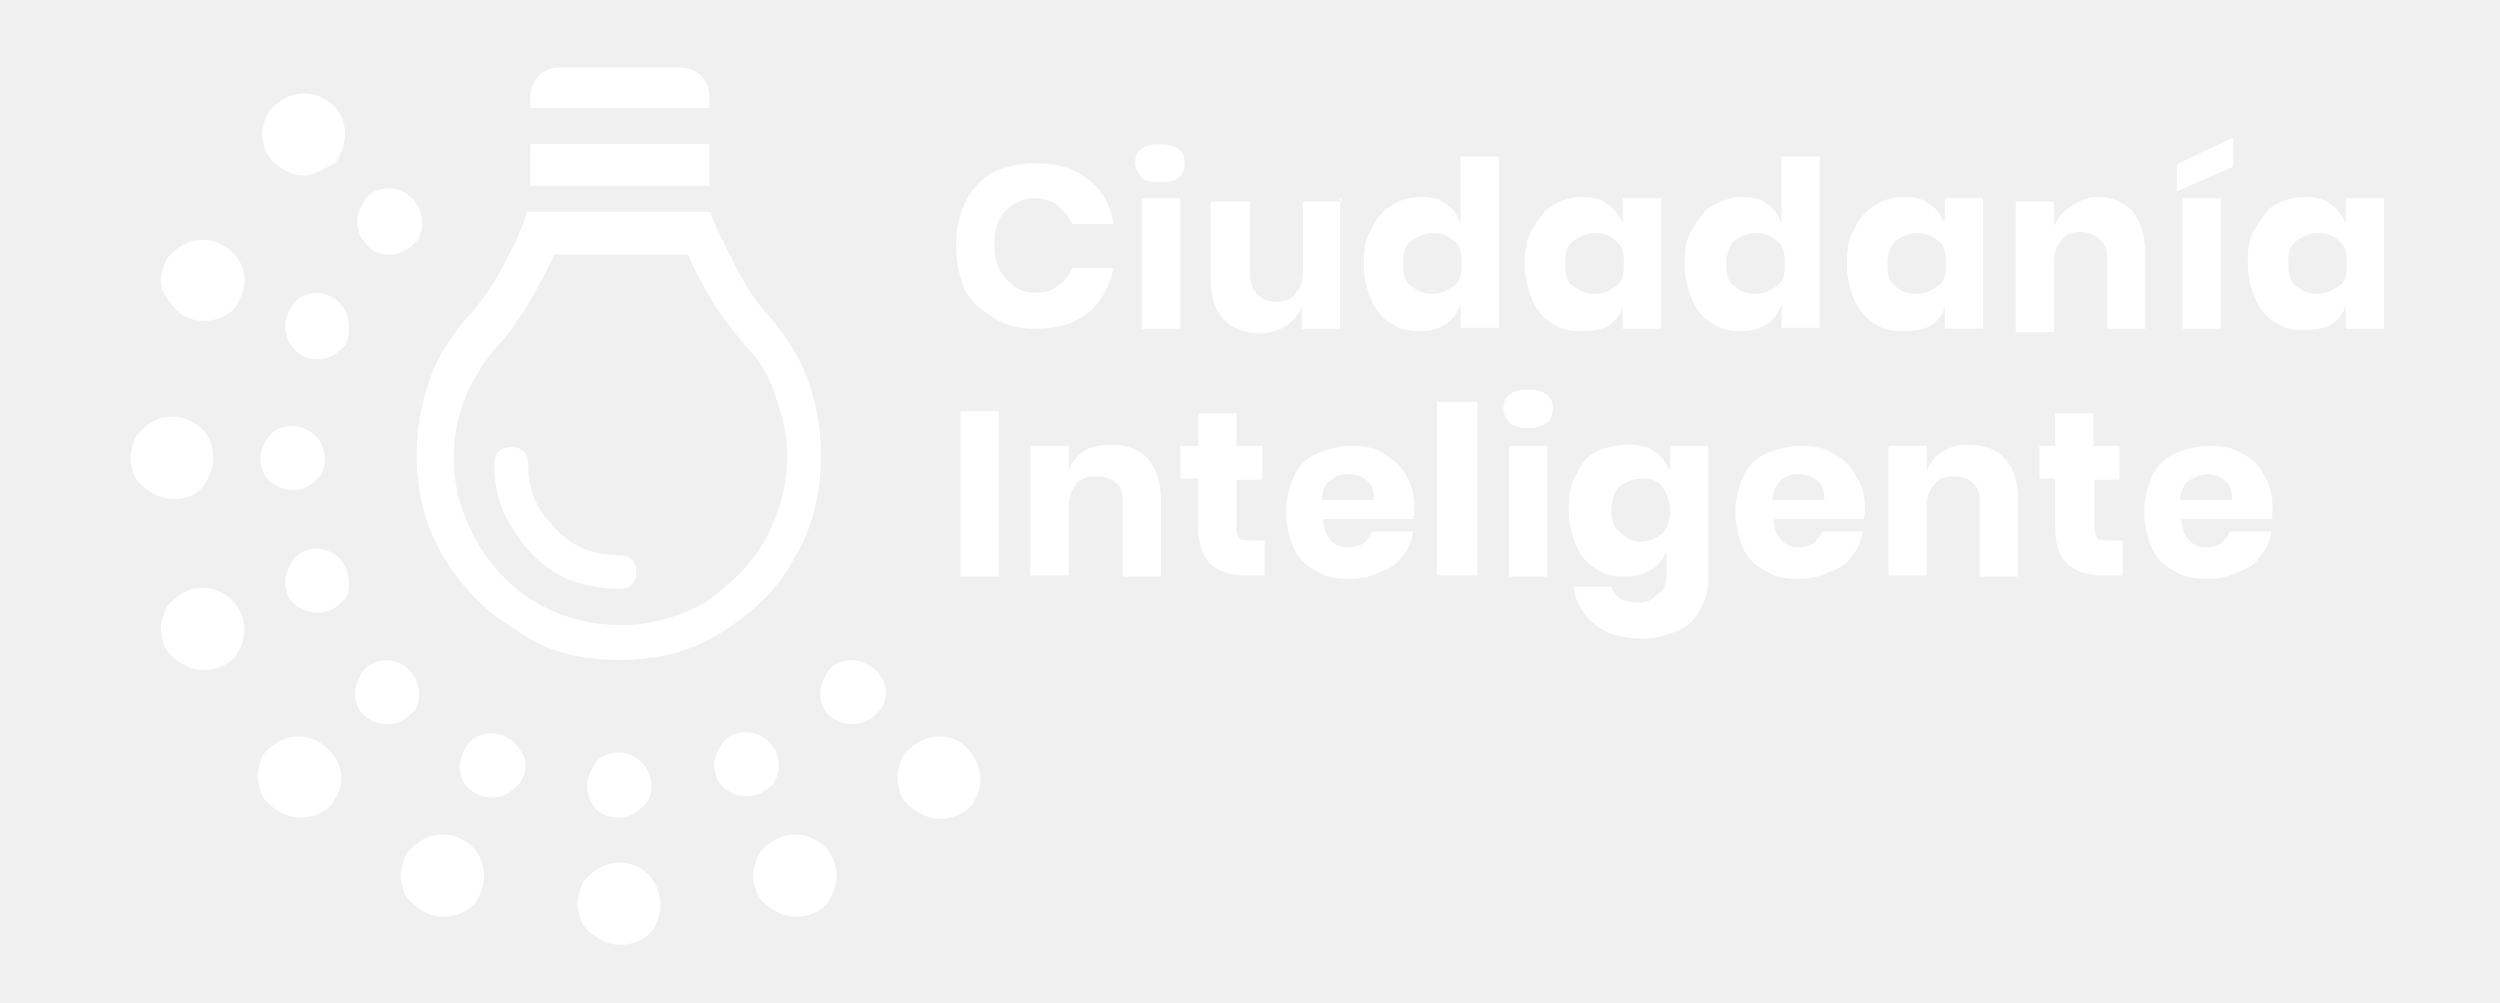
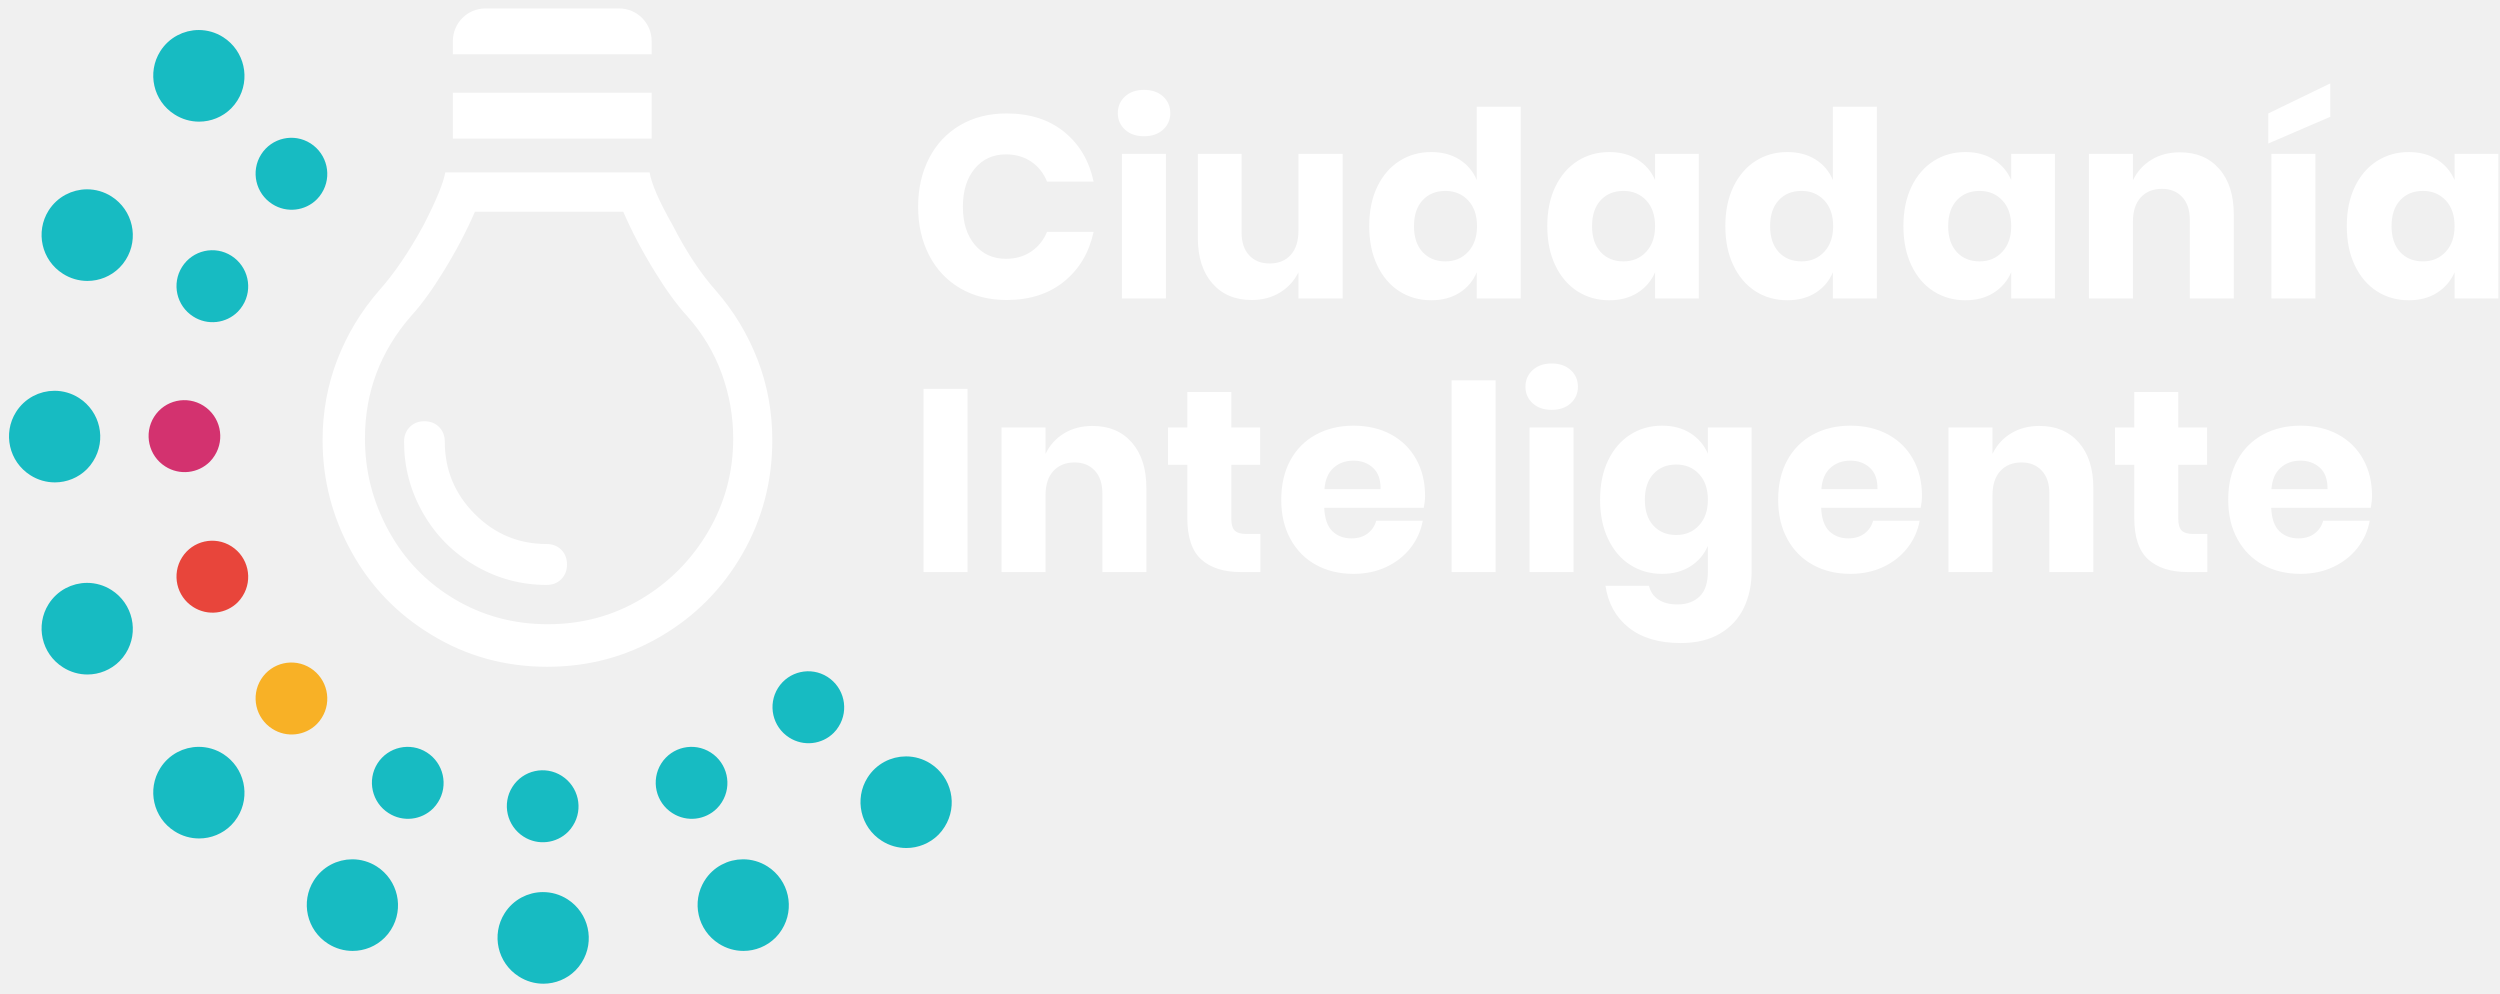
- <svg xmlns="http://www.w3.org/2000/svg" version="1.1" id="Capa_1" x="0px" y="0px" viewBox="0 0 222 89" style="enable-background:new 0 0 222 89;" xml:space="preserve">
-   <style type="text/css">
- 	.st0{fill:#FFFFFF;}
- </style>
-   <g>
-     <g id="logo-fci">
-       <g id="logo-ci" transform="translate(52, 35)">
-         <path id="Ciudadanía-Inteligen" class="st0" d="M39.9-20.5c1.9,0,3.4,0.4,4.7,1.4c1.3,1,2,2.3,2.3,4h-3.7     c-0.3-0.7-0.7-1.1-1.3-1.7c-0.6-0.4-1.3-0.6-2-0.6c-1,0-1.9,0.4-2.6,1.1c-0.7,0.7-1,1.7-1,3s0.3,2.3,1,3C38-9.5,38.7-9,39.9-9     c0.7,0,1.4-0.1,2-0.6c0.6-0.3,1-0.9,1.3-1.6h3.7c-0.4,1.7-1.1,3-2.3,4c-1.3,1-2.7,1.4-4.7,1.4c-1.4,0-2.6-0.3-3.7-1     c-1.1-0.7-2-1.4-2.6-2.6c-0.4-1.1-0.7-2.4-0.7-3.9s0.3-2.7,0.9-3.9c0.6-1.1,1.4-2,2.6-2.6C37.4-20.2,38.6-20.5,39.9-20.5z      M48.8-20.5c0-0.4,0.1-1,0.6-1.3c0.4-0.3,0.9-0.4,1.6-0.4s1.1,0.1,1.6,0.4c0.4,0.3,0.6,0.7,0.6,1.3c0,0.4-0.1,1-0.6,1.3     c-0.4,0.3-0.9,0.4-1.6,0.4s-1.1-0.1-1.6-0.4C49.1-19.7,48.8-20,48.8-20.5z M52.8-17.4v11.6h-3.4v-11.6H52.8z M67-17.4v11.6h-3.4     v-2C63.3-7,62.9-6.6,62.1-6c-0.7,0.4-1.4,0.6-2.3,0.6c-1.3,0-2.4-0.4-3.2-1.3s-1.1-2.2-1.1-3.6v-6.8H59v6.3     c0,0.7,0.1,1.3,0.6,1.9c0.4,0.4,1,0.7,1.7,0.7c0.7,0,1.3-0.1,1.7-0.7c0.4-0.4,0.7-1,0.7-2v-6.2h3.4v-0.3H67z M74.1-17.5     c0.9,0,1.7,0.1,2.3,0.6c0.7,0.4,1,1,1.3,1.7v-5.9h3.4v15.2h-3.4v-2c-0.3,0.7-0.7,1.3-1.3,1.7c-0.7,0.4-1.4,0.6-2.3,0.6     c-1,0-1.7-0.1-2.6-0.7c-0.7-0.4-1.3-1.1-1.7-2c-0.4-0.9-0.7-2-0.7-3.2s0.1-2.3,0.7-3.2c0.4-0.9,1-1.6,1.7-2     C72.2-17.2,73.1-17.5,74.1-17.5z M75.2-14.3c-0.7,0-1.3,0.3-1.9,0.7c-0.6,0.4-0.7,1.1-0.7,2c0,0.9,0.1,1.6,0.7,2     c0.6,0.4,1,0.7,1.9,0.7c0.7,0,1.3-0.3,1.9-0.7c0.6-0.4,0.7-1.1,0.7-2s-0.1-1.6-0.7-2C76.5-14.2,75.9-14.3,75.2-14.3z M88.4-17.5     c0.9,0,1.7,0.1,2.3,0.6c0.7,0.4,1,1,1.4,1.7v-2.2h3.4v11.6h-3.4v-2C91.9-7,91.4-6.4,90.7-6c-0.7,0.3-1.4,0.4-2.3,0.4     c-1,0-1.7-0.1-2.6-0.7c-0.7-0.4-1.3-1.1-1.7-2s-0.7-2-0.7-3.2s0.1-2.3,0.7-3.2c0.6-0.9,1-1.6,1.7-2     C86.6-17.2,87.4-17.5,88.4-17.5z M89.6-14.3c-0.7,0-1.3,0.3-1.9,0.7c-0.6,0.4-0.7,1.1-0.7,2c0,0.9,0.1,1.6,0.7,2     c0.6,0.4,1,0.7,1.9,0.7s1.3-0.3,1.9-0.7c0.6-0.4,0.7-1.1,0.7-2s-0.1-1.6-0.7-2C90.9-14.2,90.3-14.3,89.6-14.3z M102.6-17.5     c0.9,0,1.7,0.1,2.3,0.6c0.7,0.4,1,1,1.3,1.7v-5.9h3.4v15.2h-3.4v-2c-0.3,0.7-0.7,1.3-1.3,1.7c-0.7,0.4-1.3,0.6-2.3,0.6     s-1.7-0.1-2.6-0.7c-0.7-0.4-1.3-1.1-1.7-2s-0.7-2-0.7-3.2s0.1-2.3,0.7-3.2c0.6-0.9,1-1.6,1.7-2C100.9-17.2,101.8-17.5,102.6-17.5     z M103.9-14.3c-0.7,0-1.3,0.3-1.9,0.7c-0.4,0.4-0.7,1.1-0.7,2c0,0.9,0.1,1.6,0.7,2c0.4,0.4,1,0.7,1.9,0.7c0.7,0,1.3-0.3,1.9-0.7     c0.6-0.4,0.7-1.1,0.7-2s-0.1-1.6-0.7-2C105.1-14.2,104.5-14.3,103.9-14.3z M117-17.5c0.9,0,1.7,0.1,2.3,0.6c0.7,0.4,1,1,1.4,1.7     v-2.2h3.4v11.6h-3.4v-2C120.5-7,120-6.4,119.3-6c-0.7,0.3-1.4,0.4-2.3,0.4c-1,0-1.7-0.1-2.6-0.7c-0.7-0.4-1.3-1.1-1.7-2     s-0.7-2-0.7-3.2s0.1-2.3,0.7-3.2c0.4-0.9,1-1.6,1.7-2C115.1-17.2,116-17.5,117-17.5z M118.2-14.3c-0.7,0-1.3,0.3-1.9,0.7     c-0.4,0.4-0.7,1.1-0.7,2c0,0.9,0.1,1.6,0.7,2c0.4,0.4,1,0.7,1.9,0.7c0.7,0,1.3-0.3,1.9-0.7c0.6-0.4,0.7-1.1,0.7-2s-0.1-1.6-0.7-2     C119.5-14.2,118.9-14.3,118.2-14.3z M134.2-17.5c1.3,0,2.4,0.4,3.2,1.3c0.7,0.9,1.1,2.2,1.1,3.6v6.8h-3.4V-12     c0-0.7-0.1-1.3-0.6-1.7c-0.4-0.4-1-0.7-1.7-0.7s-1.3,0.1-1.7,0.7c-0.4,0.4-0.7,1-0.7,2v6.2h-3.4v-11.6h3.4v2.2     c0.3-0.7,0.7-1.3,1.4-1.7C132.7-17.2,133.4-17.5,134.2-17.5z M145.2-17.4v11.6h-3.4v-11.6H145.2z M146.3-20.2l-5,2.2v-2.4l5-2.4     V-20.2z M152.6-17.5c0.9,0,1.7,0.1,2.3,0.6c0.7,0.4,1,1,1.4,1.7v-2.2h3.4v11.6h-3.4v-2c-0.3,0.7-0.7,1.3-1.4,1.7     c-0.7,0.3-1.4,0.4-2.3,0.4c-1,0-1.7-0.1-2.6-0.7c-0.7-0.4-1.3-1.1-1.7-2s-0.7-2-0.7-3.2s0.1-2.3,0.7-3.2c0.6-0.9,1-1.6,1.7-2     C150.8-17.2,151.6-17.5,152.6-17.5z M153.8-14.3c-0.7,0-1.3,0.3-1.9,0.7c-0.6,0.4-0.7,1.1-0.7,2c0,0.9,0.1,1.6,0.7,2     c0.6,0.4,1,0.7,1.9,0.7c0.7,0,1.3-0.3,1.9-0.7c0.6-0.4,0.7-1.1,0.7-2s-0.1-1.6-0.7-2C155.1-14.2,154.5-14.3,153.8-14.3z      M36.7,1.5v14.7h-3.4V1.5C33.1,1.5,36.7,1.5,36.7,1.5z M46.8,4.5c1.3,0,2.4,0.4,3.2,1.3c0.7,0.9,1.1,2.2,1.1,3.6v6.8h-3.4V9.6     c0-0.7-0.1-1.3-0.6-1.7c-0.4-0.4-1-0.6-1.7-0.6S44,7.5,43.6,7.9c-0.4,0.6-0.7,1.1-0.7,2v6.2h-3.4V4.6h3.4v2.2     C43.2,6,43.6,5.5,44.3,5C45,4.6,45.9,4.5,46.8,4.5z M60.3,13.1v3h-1.6c-1.3,0-2.4-0.3-3.2-1c-0.7-0.7-1.1-1.7-1.1-3.3V7.5h-1.6     V4.6h1.6V1.7h3.4v2.9h2.3v3h-2.3v4.3c0,0.4,0.1,0.7,0.3,1c0.3,0,0.6,0.1,1,0.1H60.3L60.3,13.1z M73.6,10.1c0,0.3,0,0.6-0.1,1h-8     c0,0.9,0.3,1.4,0.7,1.9c0.4,0.4,0.9,0.6,1.6,0.6c0.4,0,1-0.1,1.3-0.4c0.3-0.3,0.6-0.6,0.7-1h3.7c-0.1,0.7-0.4,1.6-1,2.2     c-0.4,0.7-1.1,1.1-2,1.4c-0.7,0.4-1.7,0.6-2.6,0.6c-1.1,0-2.2-0.1-3-0.7c-0.9-0.4-1.6-1.1-2-2s-0.7-2-0.7-3.2s0.3-2.3,0.7-3.2     s1.1-1.6,2-2c0.9-0.4,2-0.7,3-0.7c1.1,0,2.2,0.1,3,0.7c0.9,0.6,1.6,1.1,2,2C73.3,7.9,73.6,8.9,73.6,10.1z M70,9.4     c0-0.7-0.1-1.3-0.6-1.7c-0.4-0.4-1-0.6-1.6-0.6c-0.7,0-1.1,0.1-1.7,0.6c-0.6,0.4-0.7,1.1-0.7,1.7H70L70,9.4z M79.2,0.7v15.4h-3.6     V0.7H79.2z M81.5,1.3c0-0.4,0.1-1,0.6-1.3c0.4-0.3,0.9-0.4,1.6-0.4s1.1,0.1,1.6,0.4c0.4,0.3,0.6,0.7,0.6,1.3c0,0.4-0.1,1-0.6,1.3     C84.8,2.9,84.4,3,83.7,3s-1.1-0.1-1.6-0.4C81.8,2.2,81.5,1.9,81.5,1.3z M85.4,4.6v11.6H82V4.6C82,4.6,85.4,4.6,85.4,4.6z      M92.6,4.5c0.9,0,1.7,0.1,2.3,0.6c0.7,0.4,1,1,1.4,1.7V4.6h3.4v11.5c0,1-0.1,2-0.7,2.9c-0.4,0.9-1,1.6-2,2     c-0.9,0.4-2,0.7-3.2,0.7c-1.7,0-3.2-0.4-4.2-1.3c-1-0.7-1.7-2-1.9-3.3h3.4c0.1,0.4,0.4,0.7,0.7,1c0.4,0.3,0.9,0.4,1.6,0.4     s1.3-0.1,1.7-0.7c0.7-0.3,0.9-0.9,0.9-1.9v-2c-0.3,0.7-0.7,1.3-1.4,1.7c-0.7,0.4-1.3,0.6-2.3,0.6c-1,0-1.7-0.1-2.6-0.7     c-0.7-0.4-1.3-1.1-1.7-2s-0.7-2-0.7-3.2s0.1-2.3,0.7-3.2c0.4-0.9,1-1.6,1.7-2C90.9,4.6,91.7,4.5,92.6,4.5z M93.7,7.5     c-0.7,0-1.3,0.3-1.9,0.7c-0.4,0.4-0.7,1.1-0.7,2s0.1,1.6,0.7,2c0.6,0.6,1.1,0.9,1.9,0.9s1.3-0.3,1.9-0.7c0.4-0.4,0.7-1.1,0.7-2     c0-0.9-0.3-1.6-0.7-2.2S94.5,7.5,93.7,7.5z M113.6,10.1c0,0.3,0,0.6-0.1,1h-8c0,0.9,0.3,1.4,0.7,1.9c0.4,0.4,0.9,0.6,1.6,0.6     c0.4,0,1-0.1,1.3-0.4c0.3-0.3,0.6-0.6,0.7-1h3.6c-0.1,0.7-0.4,1.6-1,2.2c-0.4,0.7-1.1,1.1-2,1.4c-0.7,0.4-1.7,0.6-2.6,0.6     c-1.1,0-2.2-0.1-3-0.7c-0.9-0.4-1.6-1.1-2-2s-0.7-2-0.7-3.2s0.3-2.3,0.7-3.2s1.1-1.6,2-2c0.9-0.4,2-0.7,3-0.7     c1.1,0,2.2,0.1,3,0.7c0.9,0.4,1.6,1.1,2,2C113.3,7.9,113.6,8.9,113.6,10.1z M110,9.4c0-0.7-0.1-1.3-0.6-1.7     c-0.4-0.3-1-0.6-1.6-0.6c-0.7,0-1.1,0.1-1.7,0.6c-0.4,0.4-0.7,1-0.7,1.7H110L110,9.4z M122.9,4.5c1.3,0,2.4,0.4,3.2,1.3     s1.1,2.2,1.1,3.6v6.8h-3.4V9.6c0-0.7-0.1-1.3-0.6-1.7c-0.4-0.4-1-0.6-1.7-0.6s-1.3,0.1-1.7,0.7c-0.4,0.4-0.7,1-0.7,1.9v6.2h-3.4     V4.6h3.4v2.2c0.3-0.7,0.7-1.3,1.4-1.7C121.3,4.6,122,4.5,122.9,4.5z M136.5,13.1v3h-1.7c-1.3,0-2.4-0.3-3.2-1     c-0.7-0.7-1.1-1.7-1.1-3.3V7.5h-1.4V4.6h1.4V1.7h3.4v2.9h2.3v3H134v4.3c0,0.4,0.1,0.7,0.3,1c0.3,0,0.6,0.1,1.1,0.1H136.5     L136.5,13.1z M149.8,10.1c0,0.3,0,0.6-0.1,1h-8c0,0.9,0.3,1.4,0.7,1.9c0.4,0.4,0.9,0.6,1.6,0.6c0.4,0,1-0.1,1.3-0.4     c0.3-0.3,0.6-0.6,0.7-1h3.7c-0.1,0.7-0.4,1.6-1,2.2c-0.4,0.7-1.1,1.1-2,1.4c-0.7,0.4-1.7,0.6-2.6,0.6c-1.1,0-2.2-0.1-3-0.7     c-0.9-0.4-1.6-1.1-2-2c-0.4-0.9-0.7-2-0.7-3.2s0.3-2.3,0.7-3.2c0.4-0.9,1.1-1.6,2-2s2-0.7,3-0.7c1.1,0,2.2,0.1,3,0.7     c0.9,0.4,1.6,1.1,2,2C149.5,7.9,149.8,8.9,149.8,10.1z M146.2,9.4c0-0.7-0.1-1.3-0.6-1.7s-1-0.6-1.6-0.6s-1.1,0.3-1.7,0.6     c-0.4,0.4-0.7,1-0.7,1.7H146.2L146.2,9.4z" />
-       </g>
-     </g>
-     <g>
-       <path class="st0" d="M29.7,14.5c0.1-0.1,0.4-0.4,0.4-0.6c1-1.7,0.6-4-1.1-5c-0.6-0.4-1.3-0.6-2-0.6l0,0c-1.3,0-2.4,0.7-3.2,1.7    c-0.4,0.9-0.7,1.9-0.4,2.7c0.1,0.9,0.7,1.7,1.7,2.3c0.6,0.4,1.3,0.6,2,0.6C27.9,15.5,28.8,15,29.7,14.5z" />
-       <path class="st0" d="M20,21.9c-0.6-0.4-1.3-0.6-2-0.6c-1.3,0-2.4,0.7-3.2,1.7c-0.4,0.9-0.7,1.9-0.4,2.7c0.3,0.7,0.9,1.6,1.7,2.2    c0.6,0.4,1.3,0.6,2,0.6c1,0,2-0.4,2.6-1c0.1-0.1,0.4-0.4,0.4-0.6C22.2,25.2,21.8,23,20,21.9z" />
-       <path class="st0" d="M36.1,17.2c-0.7-0.4-1.4-0.6-2.2-0.4c-0.7,0.1-1.4,0.6-1.7,1.3c-0.4,0.7-0.6,1.4-0.4,2.2    c0.1,0.7,0.6,1.4,1.3,1.9c0.4,0.3,1,0.4,1.6,0.4c0.7,0,1.4-0.3,2-0.9c0.1-0.1,0.3-0.3,0.4-0.4C37.9,19.8,37.4,18.1,36.1,17.2z" />
-       <path class="st0" d="M29.7,26.5c-0.7-0.4-1.4-0.6-2.2-0.4c-0.7,0.1-1.4,0.6-1.7,1.3c-0.4,0.7-0.6,1.4-0.4,2.2    c0.1,0.7,0.6,1.4,1.3,1.9c0.4,0.3,1,0.4,1.6,0.4c0.7,0,1.4-0.3,2-0.9c0.1-0.1,0.3-0.3,0.4-0.4C31.3,29.3,31,27.4,29.7,26.5z" />
-       <path class="st0" d="M27.5,38.3c-0.7-0.4-1.4-0.6-2.2-0.4c-0.7,0.1-1.4,0.6-1.7,1.3c-0.4,0.7-0.6,1.4-0.4,2.2s0.6,1.4,1.3,1.7    c0.4,0.3,1,0.4,1.6,0.4c0.7,0,1.4-0.3,2-0.9c0.1-0.1,0.3-0.3,0.4-0.4C29.2,40.9,28.8,39,27.5,38.3z" />
-       <path class="st0" d="M29.7,49.2c-0.7-0.4-1.4-0.6-2.2-0.4c-0.7,0.1-1.4,0.6-1.7,1.3c-0.4,0.7-0.6,1.4-0.4,2.2    c0.1,0.7,0.6,1.4,1.3,1.7c0.4,0.3,1,0.4,1.6,0.4c0.7,0,1.4-0.3,2-0.9c0.1-0.1,0.3-0.3,0.4-0.4C31.3,52,31,50.1,29.7,49.2z" />
-       <path class="st0" d="M20,52.8c-0.6-0.4-1.3-0.6-2-0.6c-1.3,0-2.4,0.7-3.2,1.7c-0.4,0.9-0.7,1.9-0.4,2.7c0.1,1,0.7,1.7,1.7,2.3    c0.6,0.4,1.3,0.6,2,0.6c1,0,2-0.4,2.6-1c0.1-0.1,0.4-0.4,0.4-0.6C22.2,56.3,21.8,54,20,52.8z" />
-       <path class="st0" d="M18,43.2c0.1-0.1,0.4-0.4,0.4-0.6c1-1.7,0.6-4-1.1-5c-0.6-0.4-1.3-0.6-2-0.6l0,0c-1.3,0-2.4,0.7-3.2,1.7    c-0.4,0.9-0.7,1.9-0.4,2.7c0.1,1,0.7,1.7,1.7,2.3c0.6,0.4,1.3,0.6,2,0.6C16.5,44.4,17.5,43.9,18,43.2z" />
-       <path class="st0" d="M72.6,74.7c-0.6-0.4-1.3-0.6-2-0.6c-1.3,0-2.4,0.7-3.2,1.7l0,0c-0.4,0.9-0.7,1.9-0.4,2.7    c0.1,1,0.7,1.7,1.7,2.3c0.6,0.4,1.3,0.6,2,0.6c1,0,2-0.4,2.6-1c0.1-0.1,0.4-0.4,0.4-0.6C74.8,78,74.3,75.7,72.6,74.7z" />
-       <path class="st0" d="M41.3,74.7c-0.6-0.4-1.3-0.6-2-0.6l0,0c-1.3,0-2.4,0.7-3.2,1.7c-0.4,0.9-0.7,1.9-0.4,2.7    c0.1,1,0.7,1.7,1.7,2.3c0.6,0.4,1.3,0.6,2,0.6c1,0,2-0.4,2.6-1c0.1-0.1,0.4-0.4,0.4-0.6C43.5,78,43,75.7,41.3,74.7z" />
-       <g id="_xF672_-copy_2_">
-         <path class="st0" d="M55,52.3c0.4,0,0.9-0.1,1.1-0.4c0.3-0.3,0.4-0.7,0.4-1.1s-0.1-0.9-0.4-1.1c-0.3-0.3-0.7-0.4-1.1-0.4     c-2.3,0-4.2-0.7-5.7-2.4c-1.7-1.7-2.4-3.4-2.4-5.7c0-0.4-0.1-0.9-0.4-1.1c-0.3-0.3-0.7-0.4-1.1-0.4s-0.9,0.1-1.1,0.4     c-0.3,0.3-0.4,0.7-0.4,1.1c0,2,0.4,3.9,1.6,5.7c1,1.7,2.4,3.2,4.2,4.2C50.9,51.7,52.9,52.3,55,52.3z M55,58.6     c3.3,0,6.3-0.7,9-2.4c2.7-1.7,5-3.7,6.5-6.6c1.7-2.7,2.4-5.9,2.4-9.2c0-2.3-0.4-4.5-1.1-6.5s-1.9-3.9-3.3-5.6     C67.2,27,66,25.1,65,23c-1-2-1.7-3.3-1.9-4.2H46.8C46.6,19.6,46,21.1,45,23c-1.1,2.2-2.3,3.9-3.6,5.3c-1.4,1.7-2.6,3.4-3.3,5.6     c-0.7,2-1.1,4.2-1.1,6.5c0,3.2,0.7,6.2,2.3,8.9c1.6,2.7,3.7,5,6.5,6.6C48.5,57.9,51.5,58.6,55,58.6z M66.2,30.7     c1.3,1.3,2.2,2.9,2.7,4.6c0.6,1.7,1,3.4,1,5.2c0,2.6-0.7,5.2-2,7.5c-1.3,2.3-3.2,4-5.3,5.5c-2.3,1.3-4.7,2-7.5,2     c-2.7,0-5.3-0.7-7.5-2c-2.2-1.3-4-3.2-5.3-5.5c-1.3-2.3-2-4.7-2-7.3c0-3.7,1.3-6.9,3.7-9.8c0.9-0.9,1.7-2,2.6-3.4     c1-1.7,1.9-3.3,2.6-4.9h11.9c0.7,1.7,1.6,3.2,2.6,4.9C64.6,28.7,65.4,29.8,66.2,30.7z" />
-       </g>
-       <g id="Rectangle-Copy-2_2_">
-         <path class="st0" d="M49.6,6h10.8C61.9,6,63,7.1,63,8.6v1H47.1v-1C47.1,7.1,48.2,6,49.6,6z" />
-       </g>
-       <g id="Rectangle-Copy_2_">
-         <rect x="47.1" y="12.8" class="st0" width="15.9" height="3.7" />
-       </g>
-       <path class="st0" d="M57,77.2c-0.6-0.4-1.3-0.6-2-0.6l0,0c-1.3,0-2.4,0.7-3.2,1.7c-0.4,0.9-0.7,1.9-0.4,2.7c0.1,1,0.7,1.7,1.7,2.3    c0.6,0.4,1.3,0.6,2,0.6c1,0,2-0.4,2.6-1c0.1-0.1,0.4-0.4,0.4-0.6C59.1,80.7,58.7,78.3,57,77.2z" />
-       <path class="st0" d="M53.4,72.2c0.4,0.3,1,0.4,1.6,0.4c0.7,0,1.4-0.3,2-0.9c0.1-0.1,0.3-0.3,0.4-0.4c0.9-1.3,0.4-3.2-0.9-4    c-0.7-0.4-1.4-0.6-2.2-0.4c-0.7,0.1-1.4,0.6-1.7,1.3c-0.4,0.7-0.6,1.4-0.4,2.2C52.4,71.2,52.8,71.9,53.4,72.2z" />
-       <path class="st0" d="M68.7,69.5c0.9-1.3,0.4-3.2-0.9-4c-0.7-0.4-1.4-0.6-2.2-0.4c-0.7,0.1-1.4,0.6-1.7,1.3    c-0.4,0.7-0.6,1.4-0.4,2.2c0.1,0.7,0.6,1.4,1.3,1.7c0.4,0.3,1,0.4,1.6,0.4c0.7,0,1.4-0.3,2-0.9C68.6,69.8,68.7,69.6,68.7,69.5z" />
-       <path class="st0" d="M45.2,65.6c-0.7-0.4-1.4-0.6-2.2-0.4c-0.7,0.1-1.4,0.6-1.7,1.3c-0.4,0.7-0.6,1.4-0.4,2.2    c0.1,0.7,0.6,1.4,1.3,1.7c0.4,0.3,1,0.4,1.6,0.4c0.7,0,1.4-0.3,2-0.9c0.1-0.1,0.3-0.3,0.4-0.4c0.4-0.7,0.6-1.4,0.4-2.2    C46.2,66.6,45.8,65.9,45.2,65.6z" />
-       <path class="st0" d="M28.5,66c-0.6-0.4-1.3-0.6-2-0.6c-1.3,0-2.4,0.7-3.2,1.7c-0.3,0.9-0.6,1.7-0.3,2.6c0.1,1,0.7,1.7,1.7,2.3    c0.6,0.4,1.3,0.6,2,0.6c1,0,2-0.4,2.6-1c0.1-0.1,0.4-0.4,0.4-0.6C30.8,69.5,30.4,67.2,28.5,66z" />
-       <path class="st0" d="M85.4,66c-0.6-0.4-1.3-0.6-2-0.6c-1.3,0-2.4,0.7-3.2,1.7c-0.4,0.9-0.7,1.9-0.4,2.7c0.1,1,0.7,1.7,1.7,2.3    c0.6,0.4,1.3,0.6,2,0.6c1,0,2-0.4,2.6-1c0.1-0.1,0.4-0.4,0.4-0.6C87.6,69.5,87,67.2,85.4,66z" />
-       <path class="st0" d="M35.9,59.1c-0.7-0.4-1.4-0.6-2.2-0.4C33,58.9,32.3,59.3,32,60c-0.4,0.7-0.6,1.4-0.4,2.2    c0.1,0.7,0.6,1.4,1.3,1.7c0.4,0.3,1,0.4,1.6,0.4c0.7,0,1.4-0.3,2-0.9c0.1-0.1,0.3-0.3,0.4-0.4C37.6,61.7,37.1,60,35.9,59.1z" />
-       <path class="st0" d="M77.2,59.1c-0.7-0.4-1.4-0.6-2.2-0.4c-0.7,0.1-1.4,0.6-1.7,1.3c-0.4,0.7-0.6,1.4-0.4,2.2    c0.1,0.7,0.6,1.4,1.3,1.7c0.4,0.3,1,0.4,1.6,0.4c0.7,0,1.4-0.3,2-0.9c0.1-0.1,0.3-0.3,0.4-0.4C79.1,61.7,78.7,60,77.2,59.1z" />
+ <svg xmlns="http://www.w3.org/2000/svg" width="161" height="64" viewBox="0 0 161 64">
+   <g fill="none" fill-rule="evenodd">
+     <path d="M12.8 48.517c-.832 0-1.645.415-2.123 1.173-.742 1.175-.39 2.745.79 3.489.42.27.891.398 1.355.398.654 0 1.296-.255 1.771-.733.127-.127.244-.276.342-.434.746-1.183.39-2.745-.785-3.497-.42-.268-.887-.396-1.35-.396M5.609 37.957c-.832 0-1.646.415-2.123 1.171-.742 1.176-.39 2.746.79 3.49.42.27.89.4 1.354.4.653 0 1.296-.257 1.772-.735.129-.128.244-.275.342-.433.746-1.182.39-2.745-.786-3.497-.42-.268-.887-.396-1.35-.396M3.511 25.586c-.832 0-1.645.414-2.123 1.171-.742 1.177-.389 2.745.791 3.492.42.269.89.397 1.354.397.653 0 1.296-.255 1.772-.733.128-.129.243-.276.34-.434.748-1.183.391-2.745-.784-3.497-.42-.268-.888-.396-1.35-.396M5.608 12.612c-.831 0-1.645.415-2.122 1.17-.742 1.178-.39 2.747.79 3.492.42.27.89.398 1.355.398.653 0 1.295-.255 1.77-.733.13-.128.245-.276.343-.434.746-1.182.39-2.746-.786-3.497-.42-.268-.887-.396-1.35-.396M12.801 2.353c-.832 0-1.646.415-2.124 1.172-.742 1.177-.39 2.746.79 3.491.42.27.89.398 1.354.398.654 0 1.296-.256 1.772-.733.127-.129.244-.277.342-.434.746-1.182.39-2.746-.785-3.498-.42-.268-.887-.396-1.349-.396M45.734 56.93c-.744 1.177-.39 2.745.79 3.492.42.268.89.397 1.353.397.654 0 1.297-.256 1.773-.735.127-.126.243-.275.341-.433.746-1.182.39-2.744-.785-3.496-.42-.268-.888-.396-1.35-.396-.832 0-1.645.414-2.122 1.17zM34.97 57.87c-.831 0-1.644.415-2.12 1.171-.743 1.177-.392 2.746.789 3.491.42.27.89.399 1.354.399.654 0 1.295-.256 1.771-.733.128-.129.245-.276.343-.436.747-1.182.389-2.744-.786-3.495-.42-.268-.888-.397-1.35-.396M22.688 55.759c-.833 0-1.646.414-2.123 1.17-.742 1.178-.391 2.746.789 3.493.42.268.89.397 1.354.397.654 0 1.297-.256 1.772-.735.128-.126.245-.275.343-.433.745-1.182.388-2.744-.785-3.496-.42-.268-.888-.396-1.35-.396" stroke="#17BBC2" stroke-width=".84" fill="#17BBC2" />
+     <path d="M17.764 46.583c-.885-.56-1.149-1.735-.593-2.618.556-.883 1.725-1.145 2.605-.582.88.564 1.149 1.737.589 2.622-.073.12-.16.231-.255.326-.611.614-1.587.738-2.346.252" stroke="#F8B126" stroke-width=".84" fill="#F8B126" />
+     <path d="M12.67 38.739c-.886-.56-1.149-1.735-.591-2.619.556-.883 1.722-1.145 2.603-.581.881.562 1.149 1.735.59 2.622-.075.12-.161.23-.256.327-.61.612-1.587.735-2.347.25" stroke="#E8453B" stroke-width=".84" fill="#E8453B" />
+     <path d="M10.872 29.687c-.885-.56-1.148-1.737-.592-2.62.556-.882 1.724-1.143 2.605-.58.881.563 1.148 1.735.588 2.622-.073.118-.159.23-.255.327-.611.613-1.586.736-2.346.251" stroke="#D3326F" stroke-width=".84" fill="#D3326F" />
+     <path d="M12.67 20.03c-.886-.56-1.149-1.734-.591-2.616.556-.883 1.722-1.147 2.603-.583.881.564 1.149 1.738.59 2.622-.075.119-.161.232-.256.327-.61.612-1.587.738-2.347.25M17.764 12.79c-.885-.56-1.149-1.736-.593-2.617.556-.883 1.725-1.147 2.605-.583.88.564 1.149 1.737.589 2.623-.073.119-.16.23-.255.325-.611.614-1.587.738-2.346.252M43.532 52.014c-.886-.56-1.149-1.737-.593-2.62.557-.88 1.723-1.143 2.604-.58.882.562 1.15 1.736.589 2.623-.073.118-.159.228-.257.326-.609.612-1.585.738-2.343.25M33.943 53.524c-.884-.562-1.148-1.738-.592-2.62.556-.882 1.723-1.145 2.605-.581.881.564 1.149 1.736.588 2.621-.072.12-.16.23-.254.326-.612.615-1.589.738-2.347.254M25.256 52.014c-.887-.56-1.15-1.737-.594-2.62.558-.88 1.725-1.143 2.604-.58.881.562 1.15 1.736.588 2.623-.073.118-.159.228-.255.326-.61.612-1.585.738-2.343.25" stroke="#17BBC2" stroke-width=".84" fill="#17BBC2" />
+     <path d="M64.827 7.306c1.491 0 2.726.395 3.703 1.185.978.79 1.61 1.857 1.898 3.203h-3c-.22-.545-.56-.973-1.018-1.284-.459-.312-1.003-.468-1.633-.468-.828 0-1.496.306-2.004.918-.509.612-.763 1.43-.763 2.453s.254 1.838.763 2.444c.508.607 1.176.91 2.004.91.63 0 1.174-.156 1.633-.468.458-.311.798-.734 1.019-1.268h2.999c-.288 1.335-.92 2.4-1.898 3.196-.977.795-2.212 1.193-3.703 1.193-1.138 0-2.137-.253-2.999-.76-.861-.506-1.527-1.215-1.996-2.127-.47-.912-.705-1.952-.705-3.12 0-1.168.235-2.208.705-3.12.469-.912 1.135-1.622 1.996-2.128.862-.506 1.861-.759 3-.759zm7.16-.016c0-.434.154-.793.463-1.077.31-.283.718-.425 1.227-.425.508 0 .916.142 1.226.425.309.284.464.643.464 1.077 0 .422-.155.775-.464 1.059-.31.284-.718.425-1.226.425-.509 0-.917-.141-1.227-.425-.309-.284-.463-.637-.463-1.06zm3.098 2.62v9.31h-2.833V9.91h2.833zm11.384 0v9.31h-2.85v-1.686c-.265.545-.66.98-1.184 1.302-.525.322-1.135.484-1.831.484-1.06 0-1.903-.356-2.527-1.068-.624-.712-.936-1.691-.936-2.937V9.91h2.817v5.056c0 .634.163 1.126.489 1.476.325.35.764.526 1.317.526.574 0 1.027-.184 1.358-.55.332-.368.498-.89.498-1.569V9.909h2.85zm5.702-.118c.707 0 1.314.162 1.822.484.508.323.878.762 1.11 1.318V6.872h2.834V19.22h-2.834v-1.686c-.232.556-.602.996-1.11 1.318-.508.323-1.115.484-1.822.484-.762 0-1.445-.192-2.047-.575-.602-.384-1.077-.937-1.425-1.66-.348-.724-.521-1.569-.521-2.537 0-.979.173-1.827.521-2.544.348-.718.823-1.268 1.425-1.652.602-.384 1.285-.576 2.047-.576zm.911 2.503c-.608 0-1.096.2-1.466.6-.37.401-.555.957-.555 1.67 0 .711.185 1.267.555 1.668.37.4.858.6 1.466.6.597 0 1.085-.205 1.466-.617.381-.411.572-.962.572-1.652 0-.7-.19-1.254-.572-1.66-.38-.406-.87-.609-1.466-.609zm10.556-2.503c.707 0 1.315.162 1.823.484.508.323.883.762 1.126 1.318V9.91h2.817v9.31h-2.817v-1.685c-.243.556-.618.996-1.126 1.318-.508.323-1.116.484-1.823.484-.762 0-1.444-.192-2.046-.575-.602-.384-1.077-.937-1.425-1.66-.348-.724-.522-1.569-.522-2.537 0-.979.174-1.827.522-2.544.348-.718.823-1.268 1.425-1.652.602-.384 1.284-.576 2.046-.576zm.911 2.503c-.607 0-1.096.2-1.466.6-.37.401-.555.957-.555 1.67 0 .711.185 1.267.555 1.668.37.4.859.6 1.466.6.597 0 1.086-.205 1.467-.617.38-.411.571-.962.571-1.652 0-.7-.19-1.254-.571-1.66-.381-.406-.87-.609-1.467-.609zm10.556-2.503c.707 0 1.315.162 1.823.484.508.323.878.762 1.11 1.318V6.872h2.834V19.22h-2.834v-1.686c-.232.556-.602.996-1.11 1.318-.508.323-1.116.484-1.823.484-.762 0-1.444-.192-2.046-.575-.602-.384-1.077-.937-1.425-1.66-.348-.724-.522-1.569-.522-2.537 0-.979.174-1.827.522-2.544.348-.718.823-1.268 1.425-1.652.602-.384 1.284-.576 2.046-.576zm.912 2.503c-.608 0-1.097.2-1.467.6-.37.401-.555.957-.555 1.67 0 .711.185 1.267.555 1.668.37.4.86.6 1.467.6.596 0 1.085-.205 1.466-.617.381-.411.572-.962.572-1.652 0-.7-.19-1.254-.572-1.66-.381-.406-.87-.609-1.466-.609zm10.556-2.503c.707 0 1.314.162 1.822.484.508.323.884.762 1.127 1.318V9.91h2.817v9.31h-2.817v-1.685c-.243.556-.619.996-1.127 1.318-.508.323-1.115.484-1.822.484-.762 0-1.445-.192-2.047-.575-.602-.384-1.077-.937-1.425-1.66-.347-.724-.521-1.569-.521-2.537 0-.979.174-1.827.521-2.544.348-.718.823-1.268 1.425-1.652.602-.384 1.285-.576 2.047-.576zm.911 2.503c-.607 0-1.096.2-1.466.6-.37.401-.555.957-.555 1.67 0 .711.185 1.267.555 1.668.37.4.859.6 1.466.6.597 0 1.085-.205 1.466-.617.382-.411.572-.962.572-1.652 0-.7-.19-1.254-.572-1.66-.38-.406-.87-.609-1.466-.609zm12.909-2.486c1.06 0 1.903.356 2.527 1.068.624.712.936 1.69.936 2.936v5.407h-2.833v-5.073c0-.623-.163-1.11-.49-1.46-.325-.35-.759-.525-1.3-.525-.574 0-1.03.183-1.367.55-.337.367-.505.89-.505 1.569v4.939h-2.834V9.91h2.834v1.701c.265-.556.66-.996 1.184-1.318.525-.323 1.141-.484 1.848-.484zm8.717.1v9.31h-2.834V9.91h2.834zm.96-2.386l-3.992 1.719V7.306l3.993-1.935v2.152zm5.056 2.27c.707 0 1.314.16 1.822.483.509.323.884.762 1.127 1.318V9.91h2.817v9.31h-2.817v-1.685c-.243.556-.618.996-1.127 1.318-.508.323-1.115.484-1.822.484-.762 0-1.444-.192-2.046-.575-.602-.384-1.077-.937-1.425-1.66-.348-.724-.522-1.569-.522-2.537 0-.979.174-1.827.522-2.544.348-.718.823-1.268 1.425-1.652.602-.384 1.284-.576 2.046-.576zm.911 2.502c-.607 0-1.096.2-1.466.6-.37.401-.555.957-.555 1.67 0 .711.185 1.267.555 1.668.37.4.859.6 1.466.6.597 0 1.085-.205 1.467-.617.38-.411.571-.962.571-1.652 0-.7-.19-1.254-.571-1.66-.382-.406-.87-.609-1.467-.609zM62.31 25.044V36.84h-2.834V25.044h2.834zm8.054 2.386c1.06 0 1.902.356 2.527 1.068.624.711.936 1.69.936 2.936v5.406h-2.834v-5.072c0-.623-.163-1.11-.488-1.46-.326-.35-.76-.526-1.301-.526-.575 0-1.03.184-1.367.55-.337.368-.505.89-.505 1.57v4.938h-2.834v-9.31h2.834v1.702c.265-.556.66-.996 1.184-1.318.525-.323 1.14-.484 1.848-.484zm10.804 6.957v2.453h-1.276c-1.082 0-1.924-.27-2.526-.809-.602-.54-.903-1.432-.903-2.678v-3.42h-1.243V27.53h1.243v-2.286h2.833v2.286h1.856v2.402h-1.856v3.471c0 .367.075.623.224.768.149.144.4.216.754.216h.894zm10.606-2.452c0 .233-.028.49-.083.767h-6.412c.033.701.21 1.204.53 1.51.32.306.73.46 1.226.46.42 0 .768-.107 1.044-.318.276-.211.459-.484.547-.817h2.999c-.122.656-.387 1.243-.795 1.76-.41.517-.928.923-1.558 1.218-.63.295-1.331.442-2.104.442-.906 0-1.71-.192-2.411-.576-.701-.383-1.251-.937-1.649-1.66-.397-.723-.596-1.568-.596-2.536 0-.979.196-1.827.588-2.545.392-.717.942-1.268 1.649-1.651.707-.384 1.513-.576 2.419-.576.917 0 1.723.19 2.419.567.696.378 1.234.91 1.615 1.594s.572 1.47.572 2.36zm-2.866-.434c.01-.612-.152-1.07-.49-1.377-.336-.306-.753-.458-1.25-.458-.52 0-.95.155-1.293.467-.342.311-.535.767-.58 1.368h3.613zm7.407-7.008V36.84h-2.833V24.493h2.833zm1.924.417c0-.434.155-.792.464-1.076.31-.284.718-.425 1.226-.425s.917.141 1.226.425c.31.284.464.642.464 1.076 0 .423-.155.776-.464 1.06-.31.283-.718.425-1.226.425s-.917-.142-1.226-.425c-.31-.284-.464-.637-.464-1.06zm3.098 2.62v9.31h-2.833v-9.31h2.833zm5.702-.117c.707 0 1.314.161 1.822.484.508.322.884.762 1.127 1.318V27.53h2.817v9.26c0 .868-.166 1.65-.497 2.344-.332.696-.84 1.25-1.525 1.66-.685.412-1.535.618-2.551.618-1.392 0-2.505-.33-3.34-.993-.833-.662-1.333-1.56-1.499-2.694h2.8c.089.378.29.673.605.884.315.211.727.317 1.235.317.585 0 1.057-.17 1.416-.509.36-.34.539-.882.539-1.627v-1.635c-.243.556-.619.996-1.127 1.318-.508.323-1.115.484-1.822.484-.763 0-1.445-.192-2.047-.576-.602-.383-1.077-.937-1.425-1.66-.348-.723-.522-1.568-.522-2.536 0-.979.174-1.827.522-2.545.348-.717.823-1.268 1.425-1.651.602-.384 1.284-.576 2.047-.576zm.91 2.503c-.607 0-1.095.2-1.466.6-.37.4-.555.957-.555 1.669 0 .712.185 1.268.555 1.669.37.4.86.6 1.467.6.596 0 1.085-.206 1.466-.617.381-.412.572-.962.572-1.652 0-.7-.19-1.254-.572-1.66-.38-.406-.87-.61-1.466-.61zm15.826 2.019c0 .233-.028.49-.083.767h-6.412c.033.701.21 1.204.53 1.51.32.306.729.46 1.226.46.42 0 .768-.107 1.044-.318.276-.211.458-.484.547-.817h2.999c-.122.656-.387 1.243-.796 1.76-.408.517-.927.923-1.557 1.218-.63.295-1.331.442-2.104.442-.906 0-1.71-.192-2.411-.576-.702-.383-1.251-.937-1.649-1.66-.397-.723-.596-1.568-.596-2.536 0-.979.196-1.827.588-2.545.392-.717.942-1.268 1.649-1.651.707-.384 1.513-.576 2.419-.576.917 0 1.723.19 2.419.567.696.378 1.234.91 1.615 1.594s.572 1.47.572 2.36zm-2.867-.434c.011-.612-.151-1.07-.488-1.377-.337-.306-.754-.458-1.251-.458-.52 0-.95.155-1.293.467-.342.311-.535.767-.58 1.368h3.612zm10.44-4.071c1.06 0 1.903.356 2.527 1.068.624.711.936 1.69.936 2.936v5.406h-2.833v-5.072c0-.623-.163-1.11-.489-1.46-.326-.35-.76-.526-1.3-.526-.575 0-1.03.184-1.367.55-.337.368-.506.89-.506 1.57v4.938h-2.833v-9.31h2.833v1.702c.265-.556.66-.996 1.185-1.318.525-.323 1.14-.484 1.847-.484zm10.805 6.957v2.453h-1.276c-1.082 0-1.925-.27-2.527-.809-.602-.54-.903-1.432-.903-2.678v-3.42h-1.242V27.53h1.242v-2.286h2.834v2.286h1.856v2.402h-1.856v3.471c0 .367.074.623.223.768.15.144.4.216.754.216h.895zm10.606-2.452c0 .233-.028.49-.083.767h-6.412c.033.701.21 1.204.53 1.51.32.306.729.46 1.226.46.42 0 .768-.107 1.044-.318.276-.211.458-.484.547-.817h2.999c-.122.656-.387 1.243-.796 1.76-.408.517-.928.923-1.557 1.218-.63.295-1.331.442-2.104.442-.906 0-1.71-.192-2.411-.576-.702-.383-1.251-.937-1.649-1.66-.398-.723-.596-1.568-.596-2.536 0-.979.196-1.827.588-2.545.392-.717.941-1.268 1.648-1.651.707-.384 1.514-.576 2.42-.576.916 0 1.723.19 2.419.567.696.378 1.234.91 1.615 1.594s.572 1.47.572 2.36zm-2.867-.434c.011-.612-.152-1.07-.488-1.377-.337-.306-.754-.458-1.251-.458-.52 0-.95.155-1.293.467-.342.311-.536.767-.58 1.368h3.612zM35.203 37.67c.383 0 .697-.124.943-.37.246-.248.369-.564.369-.948s-.123-.7-.369-.947-.56-.37-.943-.37c-1.803 0-3.347-.646-4.631-1.936-1.285-1.29-1.927-2.842-1.927-4.654 0-.384-.123-.7-.369-.947s-.56-.37-.943-.37c-.382 0-.696.123-.942.37s-.37.563-.37.947c0 1.648.41 3.185 1.23 4.613.82 1.427 1.94 2.553 3.362 3.376 1.42.824 2.95 1.236 4.59 1.236zm.053 5.27c2.633 0 5.06-.649 7.281-1.948 2.222-1.299 3.977-3.067 5.266-5.306 1.289-2.238 1.933-4.684 1.933-7.337 0-1.824-.315-3.552-.946-5.182-.63-1.63-1.522-3.11-2.674-4.436-.987-1.105-1.92-2.515-2.797-4.228-.878-1.548-1.371-2.681-1.481-3.4H28.674c-.11.664-.576 1.797-1.399 3.4-.932 1.713-1.892 3.123-2.88 4.228-1.151 1.327-2.043 2.805-2.674 4.436-.63 1.63-.946 3.358-.946 5.182 0 2.542.617 4.933 1.851 7.171 1.235 2.239 2.949 4.021 5.143 5.348 2.249 1.382 4.744 2.073 7.487 2.073zm8.998-22.582c.988 1.107 1.729 2.339 2.223 3.695.494 1.356.741 2.753.741 4.192 0 2.159-.535 4.151-1.606 5.977-1.07 1.827-2.511 3.28-4.323 4.359-1.811 1.08-3.815 1.619-6.01 1.619-2.196 0-4.2-.54-6.012-1.619-1.811-1.08-3.225-2.546-4.24-4.4-1.016-1.854-1.524-3.833-1.524-5.936 0-2.989.989-5.618 2.965-7.887.659-.72 1.345-1.66 2.058-2.823.824-1.328 1.51-2.628 2.059-3.901h9.552c.549 1.273 1.235 2.573 2.058 3.901.714 1.163 1.4 2.104 2.059 2.823z" fill="#FFFFFF" />
+     <path d="M31.265.543h8.601c1.16 0 2.1.94 2.1 2.1v.852H29.165v-.852c0-1.16.94-2.1 2.1-2.1zM29.165 5.974h12.802v2.952H29.165z" fill="#FFFFFF" fill-rule="nonzero" />
+     <g fill="#17BBC2" stroke="#17BBC2" stroke-width=".84">
+       <path d="M56.224 50.304c-.742 1.176-.39 2.745.788 3.49.421.269.891.398 1.356.398.654 0 1.296-.256 1.772-.733.127-.128.243-.277.34-.435.748-1.182.392-2.745-.783-3.497-.42-.268-.888-.395-1.35-.395-.832 0-1.646.414-2.123 1.172zM51.052 47.146c-.885-.56-1.148-1.735-.592-2.618.558-.883 1.724-1.144 2.605-.582.882.564 1.148 1.737.588 2.622-.071.12-.159.232-.255.326-.611.614-1.586.738-2.346.252" />
    </g>
  </g>
</svg>
